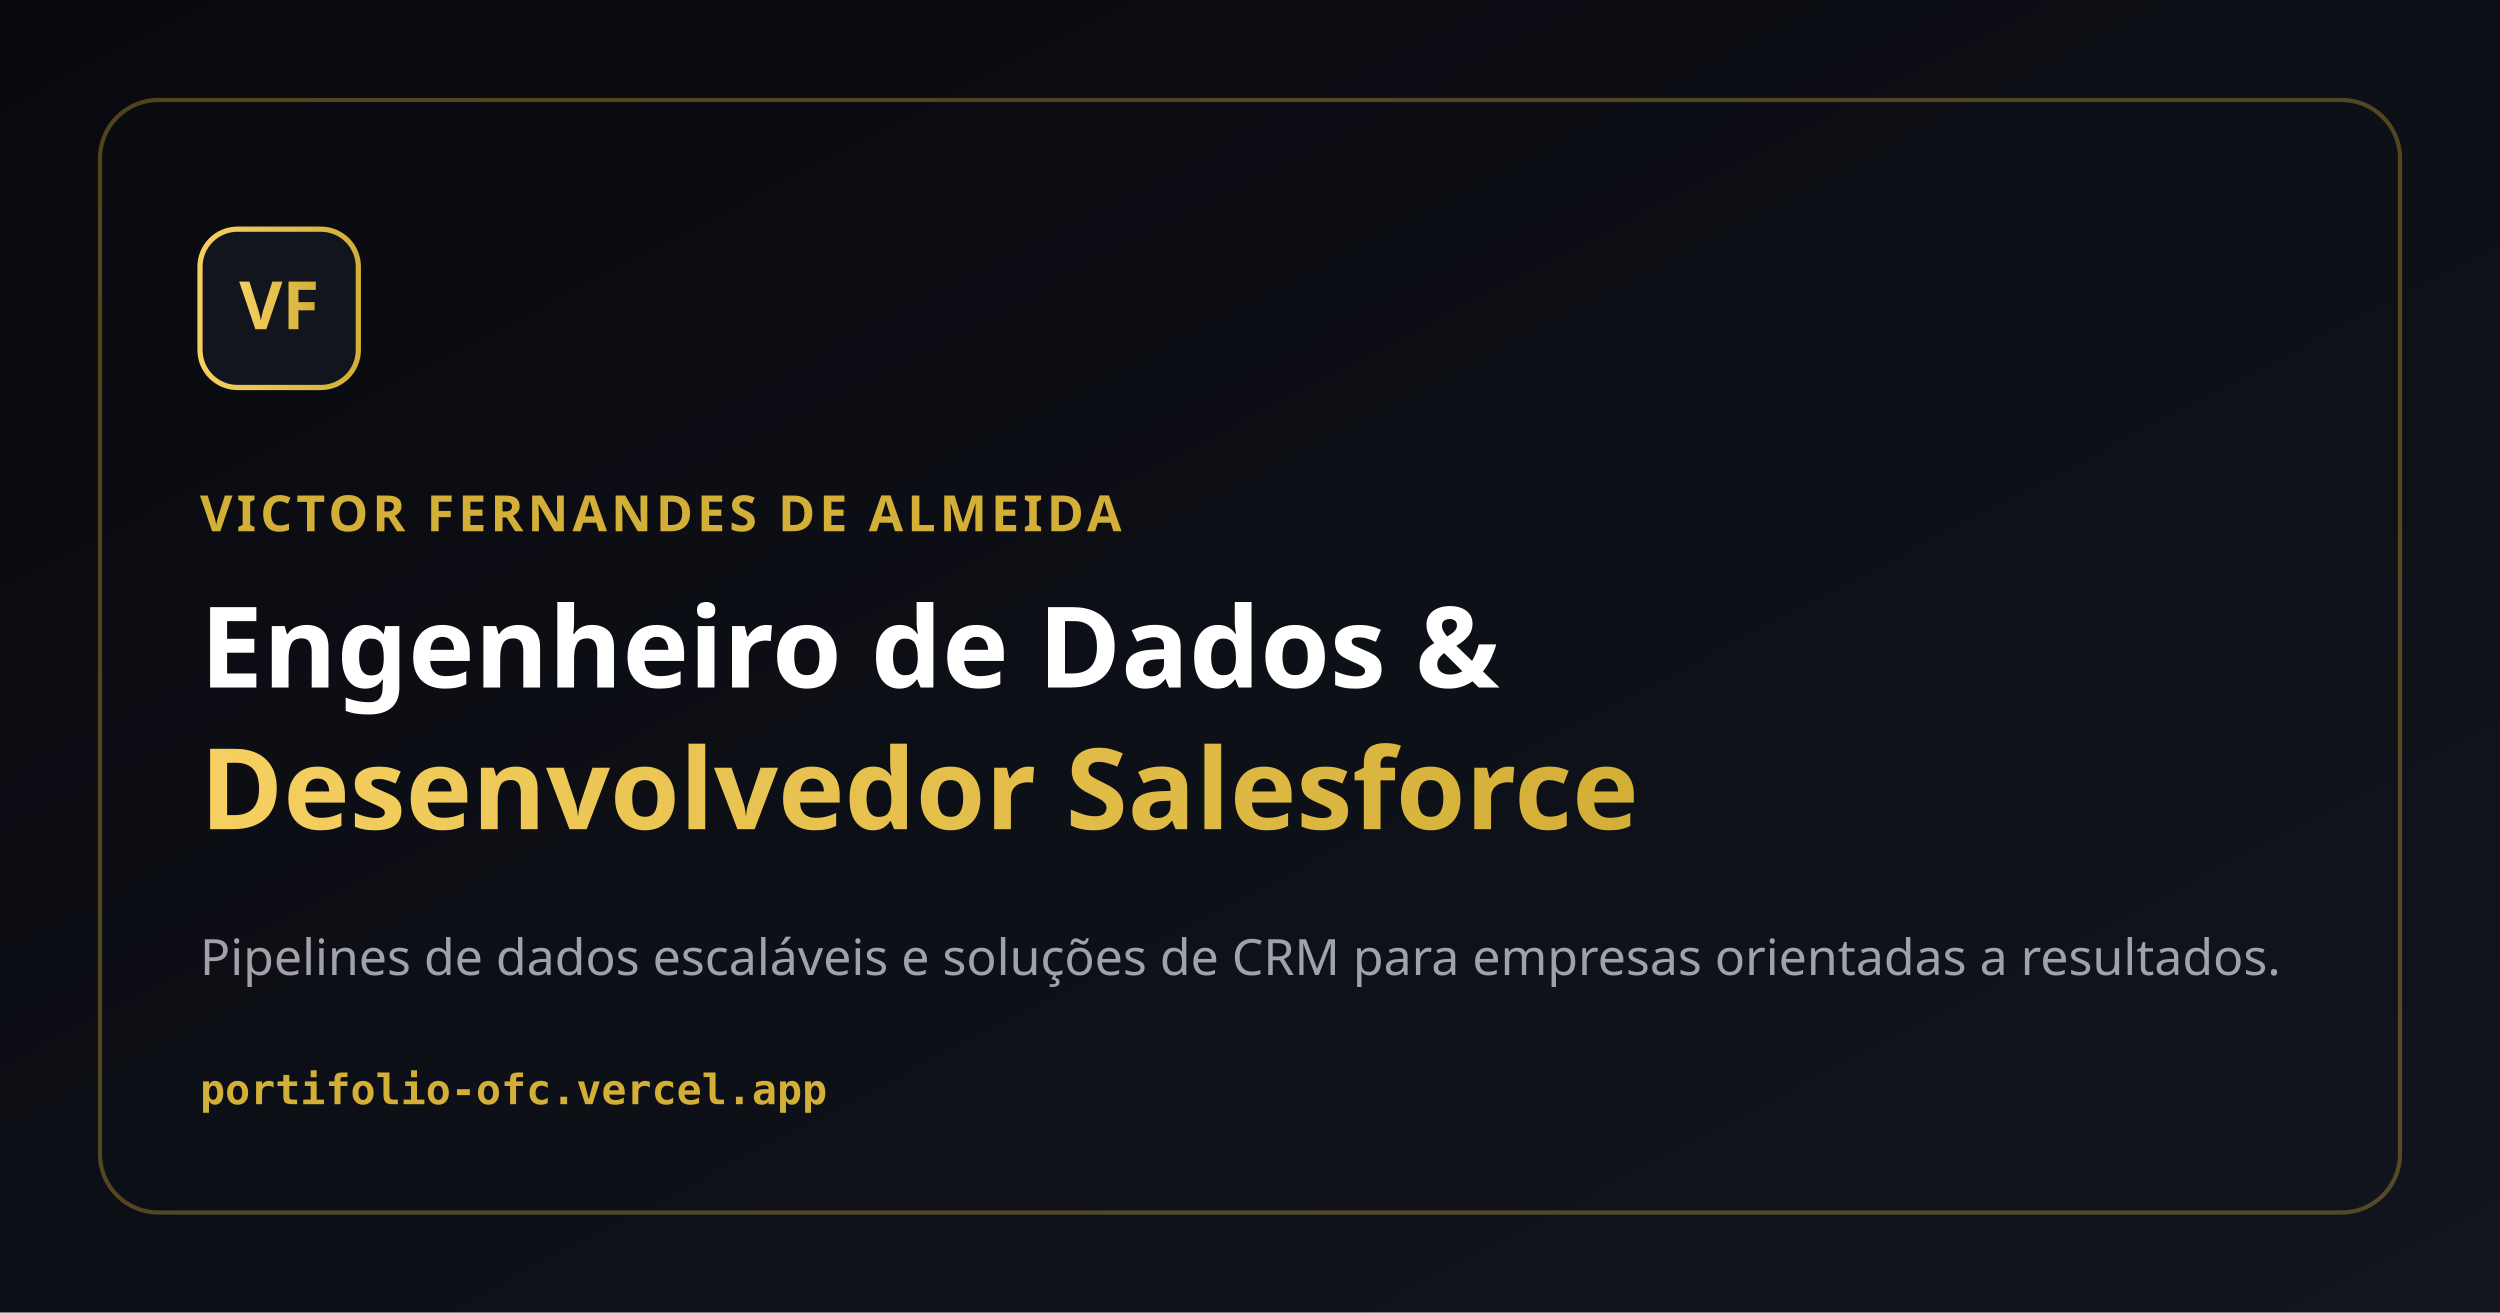
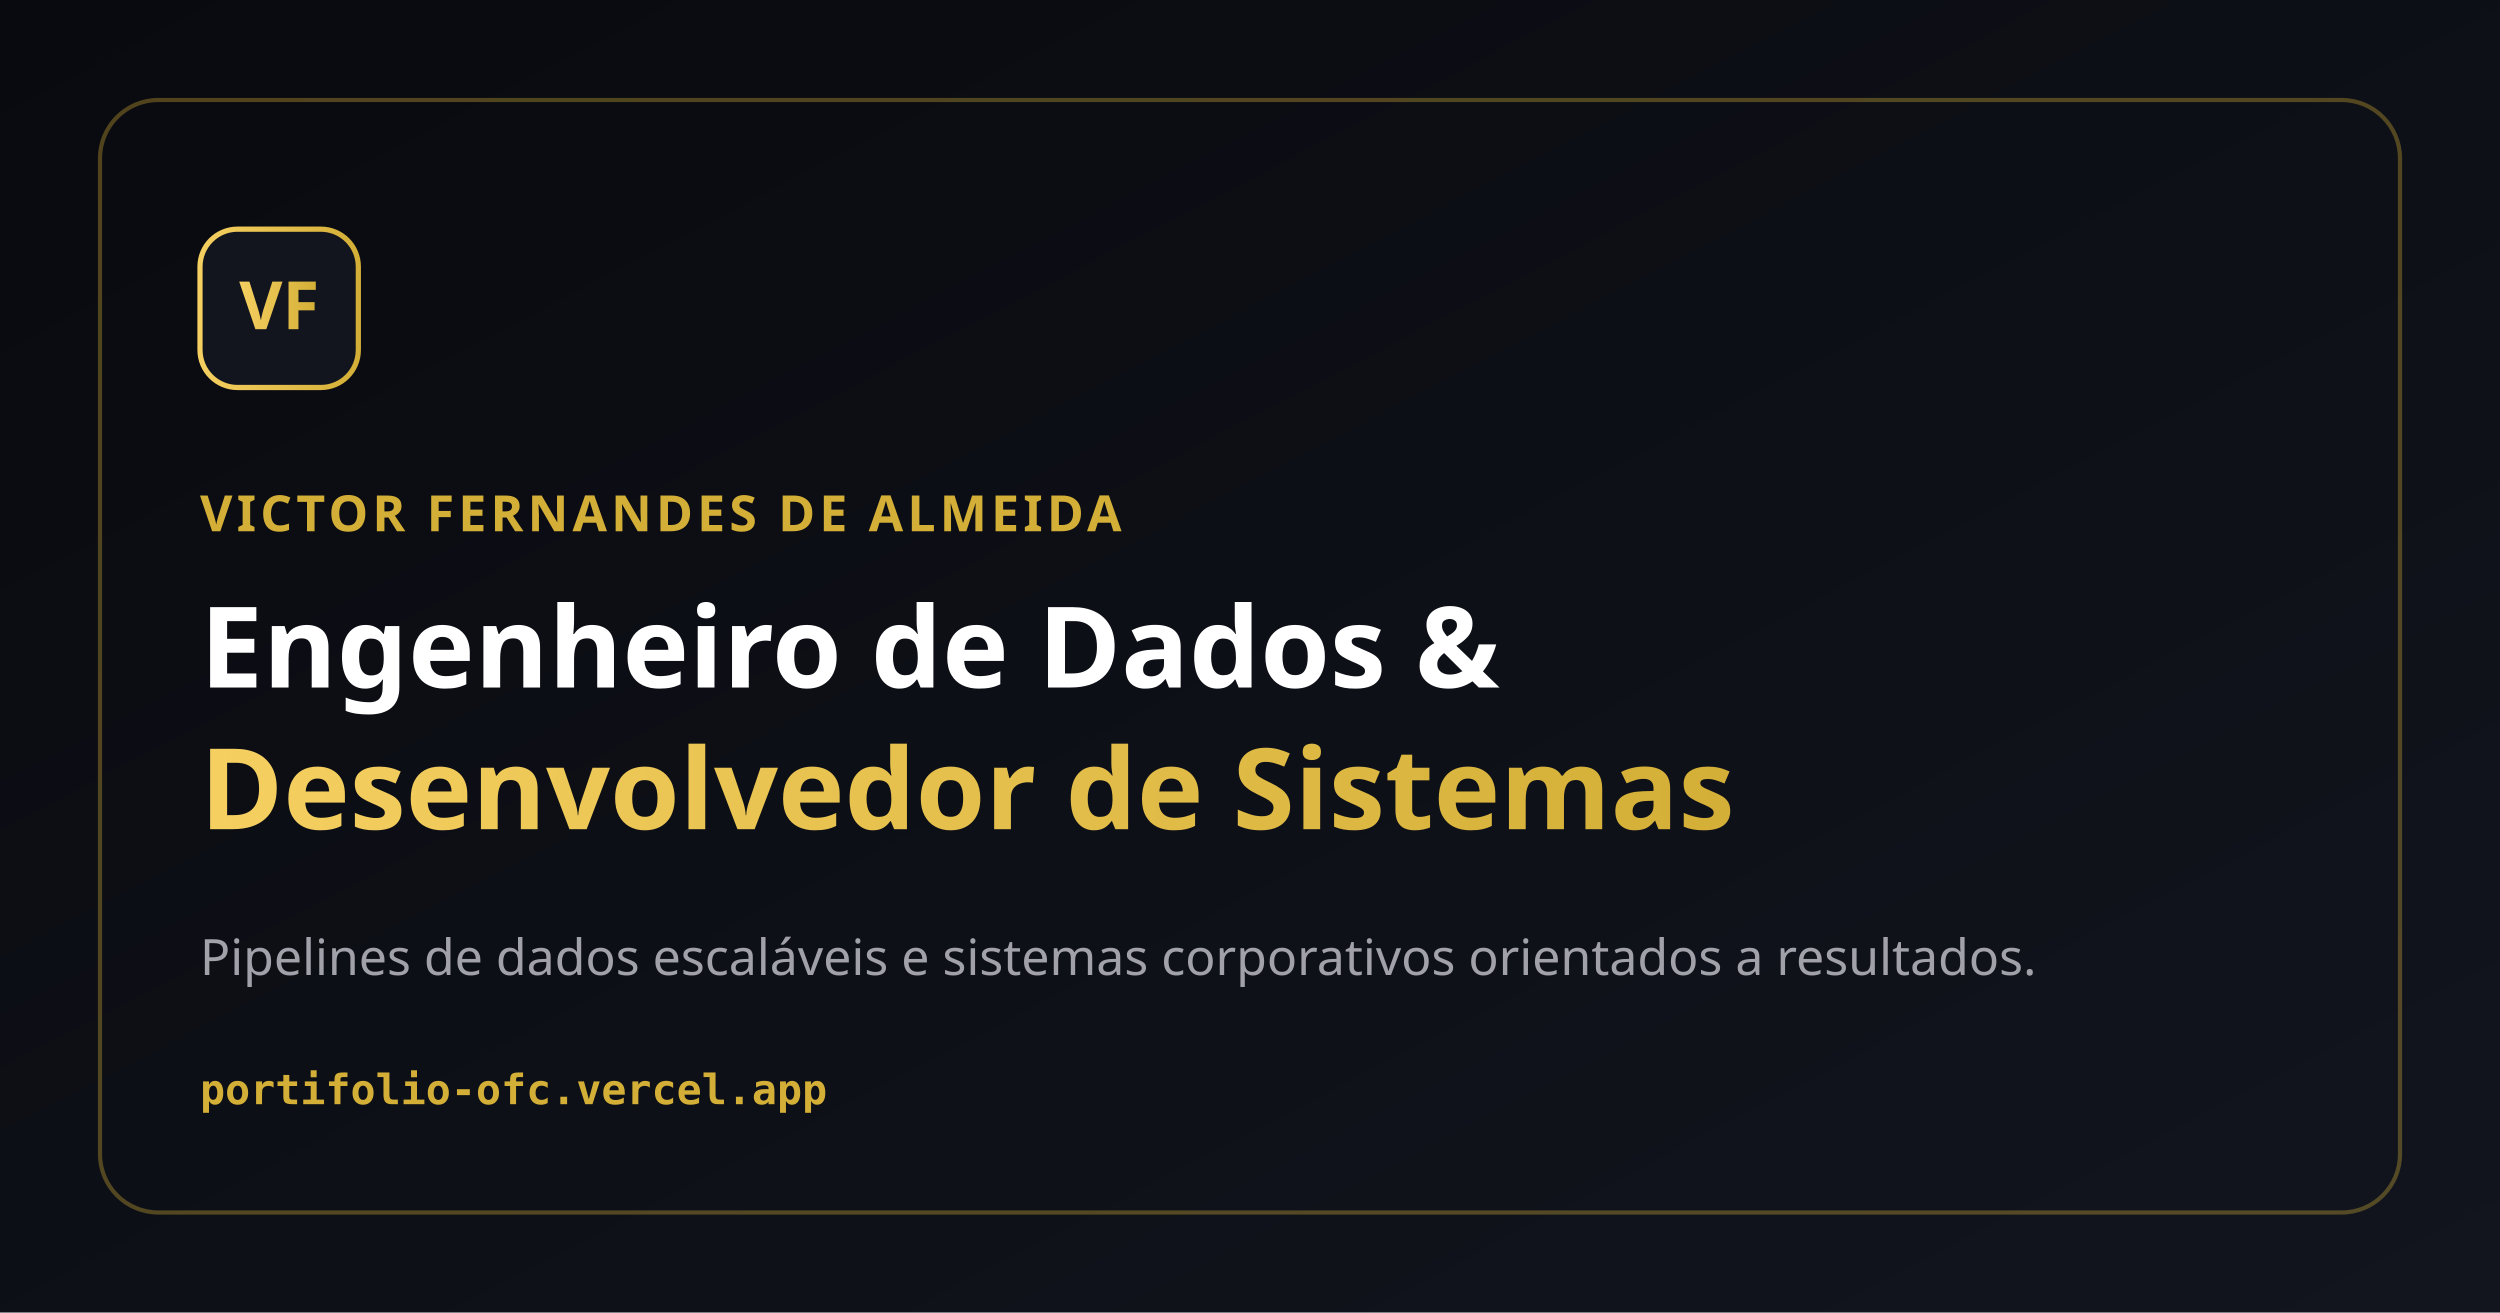
- <svg xmlns="http://www.w3.org/2000/svg" width="1200" height="630" viewBox="0 0 1200 630" role="img" aria-label="Victor Fernandes de Almeida - Engenheiro de Dados &amp; Desenvolvedor Salesforce">
+ <svg xmlns="http://www.w3.org/2000/svg" width="1200" height="630" viewBox="0 0 1200 630" role="img" aria-label="Victor Fernandes de Almeida - Engenheiro de Dados &amp; Desenvolvedor de Sistemas">
  <defs>
    <linearGradient id="bg" x1="0%" y1="0%" x2="100%" y2="100%">
      <stop offset="0%" stop-color="#090a0f" />
      <stop offset="100%" stop-color="#12151e" />
    </linearGradient>
    <linearGradient id="gold" x1="0%" y1="0%" x2="100%" y2="0%">
      <stop offset="0%" stop-color="#f5d061" />
      <stop offset="100%" stop-color="#d4af37" />
    </linearGradient>
  </defs>
  <rect width="1200" height="630" fill="url(#bg)" />
  <rect x="48" y="48" width="1104" height="534" rx="28" fill="none" stroke="#d4af37" stroke-opacity="0.35" stroke-width="2" />
  <rect x="96" y="110" width="76" height="76" rx="18" fill="#12151e" stroke="url(#gold)" stroke-width="2.5" />
  <text x="134" y="158" text-anchor="middle" font-family="system-ui, sans-serif" font-weight="800" font-size="32" fill="url(#gold)">VF</text>
  <text x="96" y="255" font-family="system-ui, sans-serif" font-weight="700" font-size="24" fill="#d4af37" letter-spacing="2">VICTOR FERNANDES DE ALMEIDA</text>
  <text x="96" y="330" font-family="system-ui, sans-serif" font-weight="800" font-size="54" fill="#ffffff">Engenheiro de Dados &amp;</text>
-   <text x="96" y="398" font-family="system-ui, sans-serif" font-weight="800" font-size="54" fill="url(#gold)">Desenvolvedor Salesforce</text>
-   <text x="96" y="468" font-family="system-ui, sans-serif" font-weight="400" font-size="24" fill="#a1a1aa">Pipelines de dados escaláveis e soluções de CRM para empresas orientadas a resultados.</text>
+   <text x="96" y="398" font-family="system-ui, sans-serif" font-weight="800" font-size="54" fill="url(#gold)">Desenvolvedor de Sistemas</text>
+   <text x="96" y="468" font-family="system-ui, sans-serif" font-weight="400" font-size="24" fill="#a1a1aa">Pipelines de dados escaláveis e sistemas corporativos orientados a resultados.</text>
  <text x="96" y="530" font-family="monospace" font-weight="600" font-size="20" fill="#d4af37">portifolio-ofc.vercel.app</text>
</svg>
